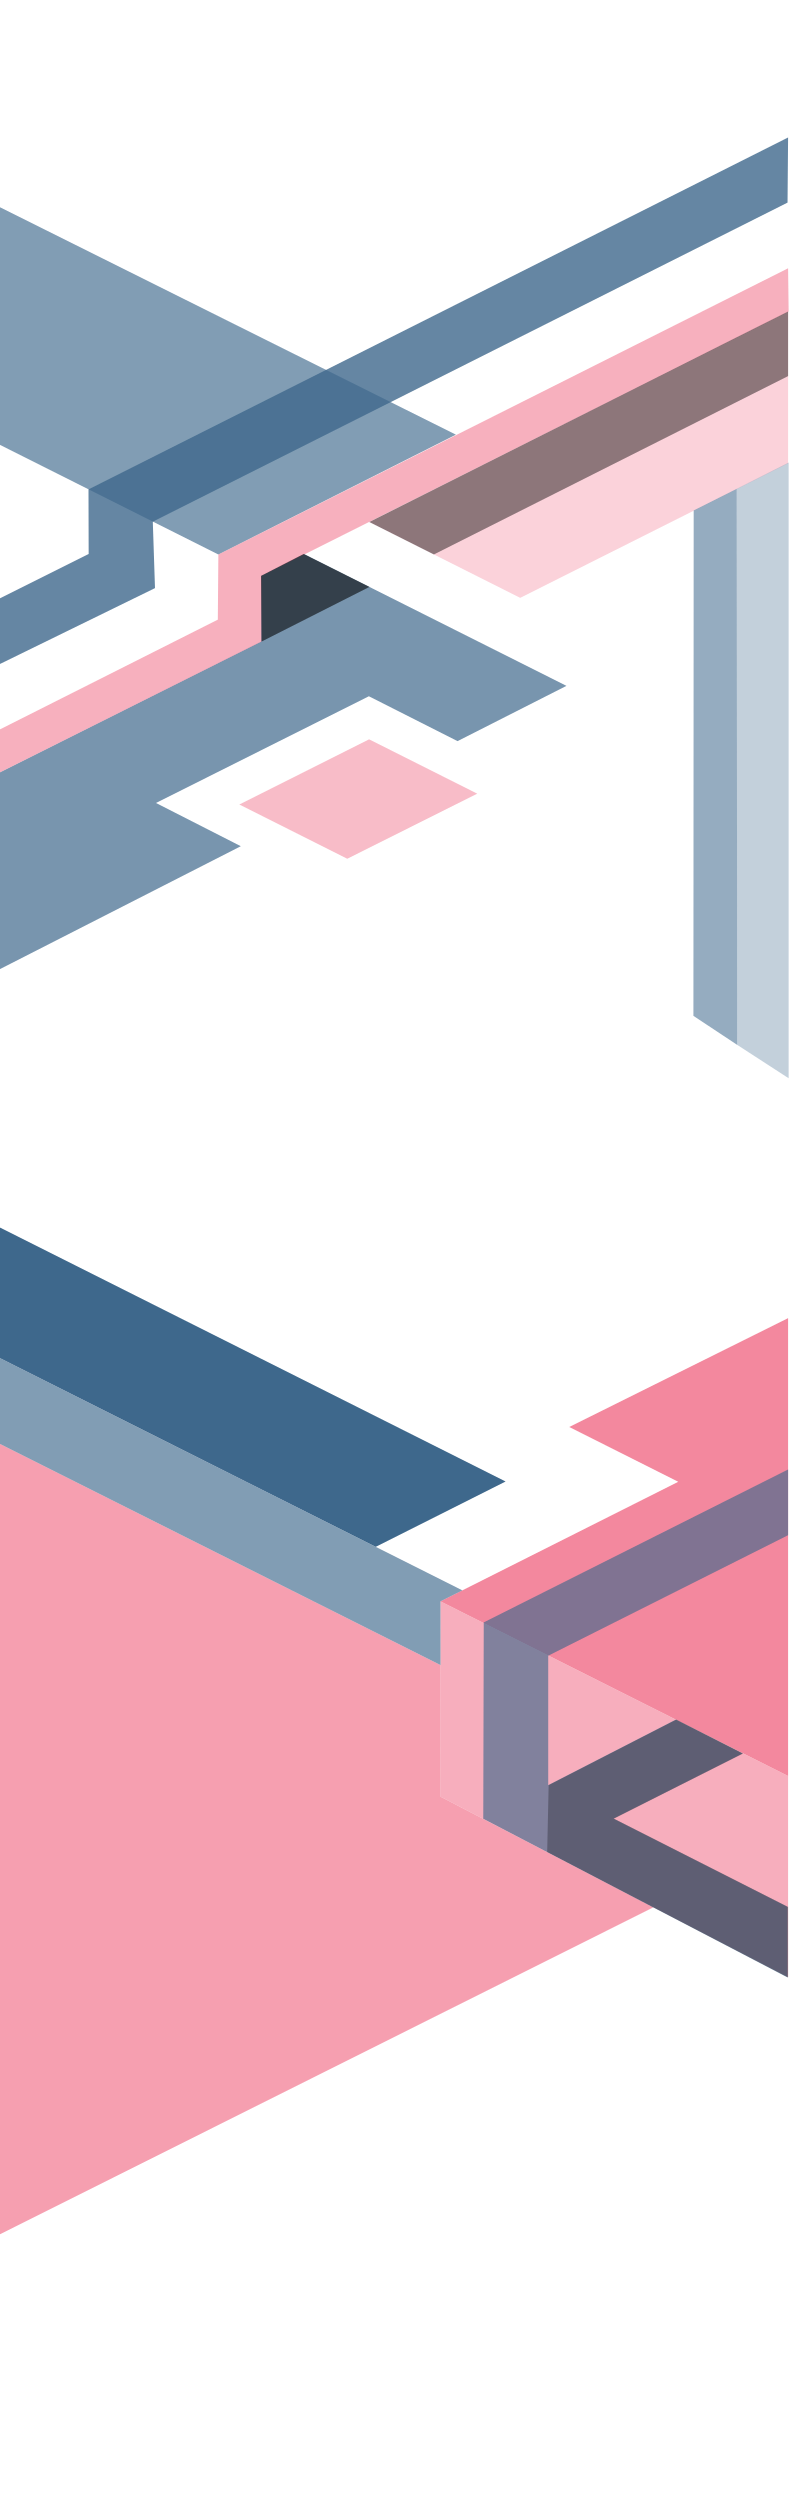
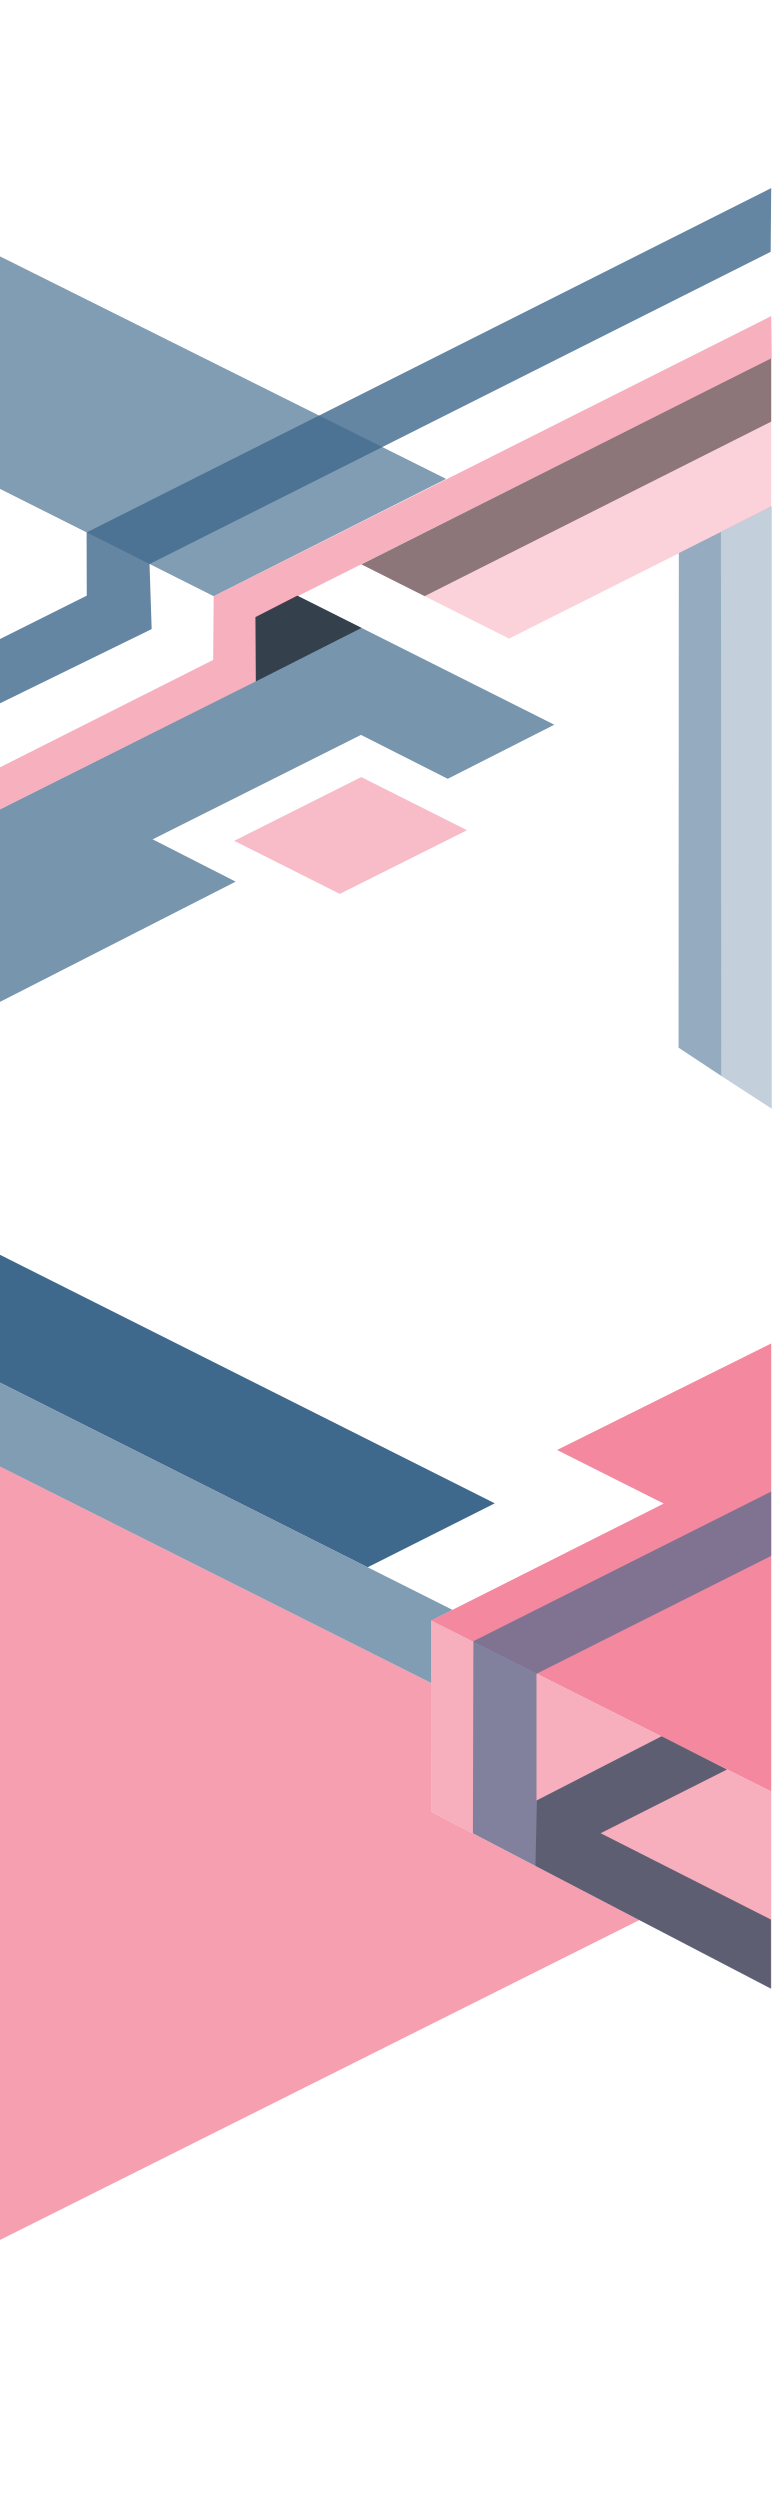
- <svg xmlns="http://www.w3.org/2000/svg" version="1.1" id="Layer_1" x="0px" y="0px" viewBox="0 0 1440 4568" style="enable-background:new 0 0 1440 4568;" xml:space="preserve">
+ <svg xmlns="http://www.w3.org/2000/svg" version="1.1" id="Layer_1" x="0px" y="0px" viewBox="0 0 1440 4668" style="enable-background:new 0 0 1440 4668;" xml:space="preserve">
  <style type="text/css">
	.st0{opacity:0.73;fill:#F27B93;enable-background:new    ;}
	.st1{opacity:0.61;fill:#F27B93;enable-background:new    ;}
	.st2{opacity:0.9;fill:#F27B93;enable-background:new    ;}
	.st3{opacity:0.64;fill:#3E688C;enable-background:new    ;}
	.st4{opacity:0.27;enable-background:new    ;}
	.st5{opacity:0.65;fill:#3E688C;enable-background:new    ;}
	.st6{fill:#3E688C;}
	.st7{opacity:0.34;fill:#F27B93;enable-background:new    ;}
	.st8{opacity:0.7;fill:#3E688C;enable-background:new    ;}
	.st9{opacity:0.8;fill:#3E688C;enable-background:new    ;}
	.st10{display:none;opacity:0.78;fill:#F27B93;enable-background:new    ;}
	.st11{opacity:0.6;fill:#F27B93;enable-background:new    ;}
	.st12{display:none;opacity:0.44;fill:#3E688C;enable-background:new    ;}
	.st13{opacity:0.51;fill:#F27B93;enable-background:new    ;}
	.st14{opacity:0.57;enable-background:new    ;}
	.st15{display:none;opacity:0.32;fill:#F4B8C6;enable-background:new    ;}
	.st16{opacity:0.55;fill:#3E688C;enable-background:new    ;}
	.st17{opacity:0.31;fill:#3E688C;enable-background:new    ;}
	.st18{opacity:0.44;enable-background:new    ;}
</style>
-   <polygon class="st0" points="805,3283 804.9,3042.4 0,2638.4 0,4082.4 1194,3485 " />
-   <polyline class="st1" points="804.8,2926 805,3283 1440,3612.6 1440,3245.1 " />
-   <polygon class="st2" points="1440,2408.5 1040.1,2607.4 1239.3,2707.5 804.8,2926 1440,3245.1 " />
-   <polygon class="st3" points="1440,2805.1 1001.7,3025.3 1001.7,3261.8 1235,3142 1357,3204 1121,3323 1439.2,3484.3 1439.2,3613.3   883,3323.2 883.9,2964.4 1440,2685 " />
-   <polygon class="st4" points="1002.5,3261.8 1235.8,3142 1357.8,3204 1121.8,3323 1440,3484.3 1440,3613.3 999.8,3384 " />
-   <polygon class="st5" points="0,2638.4 804.9,3042.4 804.8,2926 844.8,2905.9 0,2481.6 " />
-   <polygon class="st6" points="686.5,2826.4 923.8,2707 0,2243 0,2481.6 " />
-   <polygon class="st7" points="674.8,953.8 950.5,1092.4 1440,846.5 1440,582.2 1440,569.2 " />
-   <polygon class="st8" points="440,1546.2 285,1467.2 674,1272.2 836,1354.2 1035,1253.2 555,1012.2 477,1052.2 477,1172.2 0,1411.2   0,1770.7 " />
-   <polygon class="st5" points="0,812.9 399,1013.2 833,794.2 0,378.7 " />
-   <polygon class="st9" points="0,1213.2 283.2,1074.6 279.2,953.2 1439,370.2 1440,251.2 161.7,894.2 162,1012.2 0,1093.2 " />
-   <polygon class="st10" points="0,1051.1 200.2,1151.7 1439,529.2 1439,450.2 200.2,1072.3 0,972.2 " />
-   <polygon class="st11" points="1440,490.2 1441,569.2 478,1052.2 478,1172.2 0,1411.2 0,1332.7 398,1132.2 399,1013.2 " />
-   <polygon class="st12" points="1440,687.2 477,1172.2 477,1052.6 1440,569.2 " />
-   <polygon class="st13" points="437.3,1470 634.5,1569.1 872,1450.2 674.4,1350.9 " />
-   <polygon class="st14" points="675,1072.4 555,1012.2 477,1052.2 478,1172.2 " />
-   <polygon class="st15" points="399,1013.2 398.7,1052 1438.5,529.4 1438.5,490.4 " />
-   <polygon class="st16" points="1346.1,893.2 1267.5,932.7 1267,1856.2 1347,1909.2 " />
-   <polyline class="st17" points="1346,893.2 1441,845.2 1441,1970.2 1347,1909.2 " />
-   <polygon class="st18" points="1346,616.3 674.8,953.8 792.8,1013.1 1440,687.2 1440,582.2 1440,569.2 " />
+   <polygon class="st0" points="805,3383 804.9,3142.4 0,2738.4 0,4182.4 1194,3585 " />
+   <polyline class="st1" points="804.8,3026 805,3383 1440,3712.6 1440,3345.1 " />
+   <polygon class="st2" points="1440,2508.5 1040.1,2707.4 1239.3,2807.5 804.8,3026 1440,3345.1 " />
+   <polygon class="st3" points="1440,2905.1 1001.7,3125.3 1001.7,3361.8 1235,3242 1357,3304 1121,3423 1439.2,3584.3 1439.2,3713.3   883,3423.2 883.9,3064.4 1440,2785 " />
+   <polygon class="st4" points="1002.5,3361.8 1235.8,3242 1357.8,3304 1121.8,3423 1440,3584.3 1440,3713.3 999.8,3484 " />
+   <polygon class="st5" points="0,2738.4 804.9,3142.4 804.8,3026 844.8,3005.9 0,2581.6 " />
+   <polygon class="st6" points="686.5,2926.4 923.8,2807 0,2343 0,2581.6 " />
+   <polygon class="st7" points="674.8,1053.8 950.5,1192.4 1440,946.5 1440,682.2 1440,669.2 " />
+   <polygon class="st8" points="440,1646.2 285,1567.2 674,1372.2 836,1454.2 1035,1353.2 555,1112.2 477,1152.2 477,1272.2 0,1511.2   0,1870.7 " />
+   <polygon class="st5" points="0,912.9 399,1113.2 833,894.2 0,478.7 " />
+   <polygon class="st9" points="0,1313.2 283.2,1174.6 279.2,1053.2 1439,470.2 1440,351.2 161.7,994.2 162,1112.2 0,1193.2 " />
+   <polygon class="st10" points="0,1151.1 200.2,1251.7 1439,629.2 1439,550.2 200.2,1172.3 0,1072.2 " />
+   <polygon class="st11" points="1440,590.2 1441,669.2 478,1152.2 478,1272.2 0,1511.2 0,1432.7 398,1232.2 399,1113.2 " />
+   <polygon class="st12" points="1440,787.2 477,1272.2 477,1152.6 1440,669.2 " />
+   <polygon class="st13" points="437.3,1570 634.5,1669.1 872,1550.2 674.4,1450.9 " />
+   <polygon class="st14" points="675,1172.4 555,1112.2 477,1152.2 478,1272.2 " />
+   <polygon class="st15" points="399,1113.2 398.7,1152 1438.5,629.4 1438.5,590.4 " />
+   <polygon class="st16" points="1346.1,993.2 1267.5,1032.7 1267,1956.2 1347,2009.2 " />
+   <polyline class="st17" points="1346,993.2 1441,945.2 1441,2070.2 1347,2009.2 " />
+   <polygon class="st18" points="1346,716.3 674.8,1053.8 792.8,1113.1 1440,787.2 1440,682.2 1440,669.2 " />
</svg>
